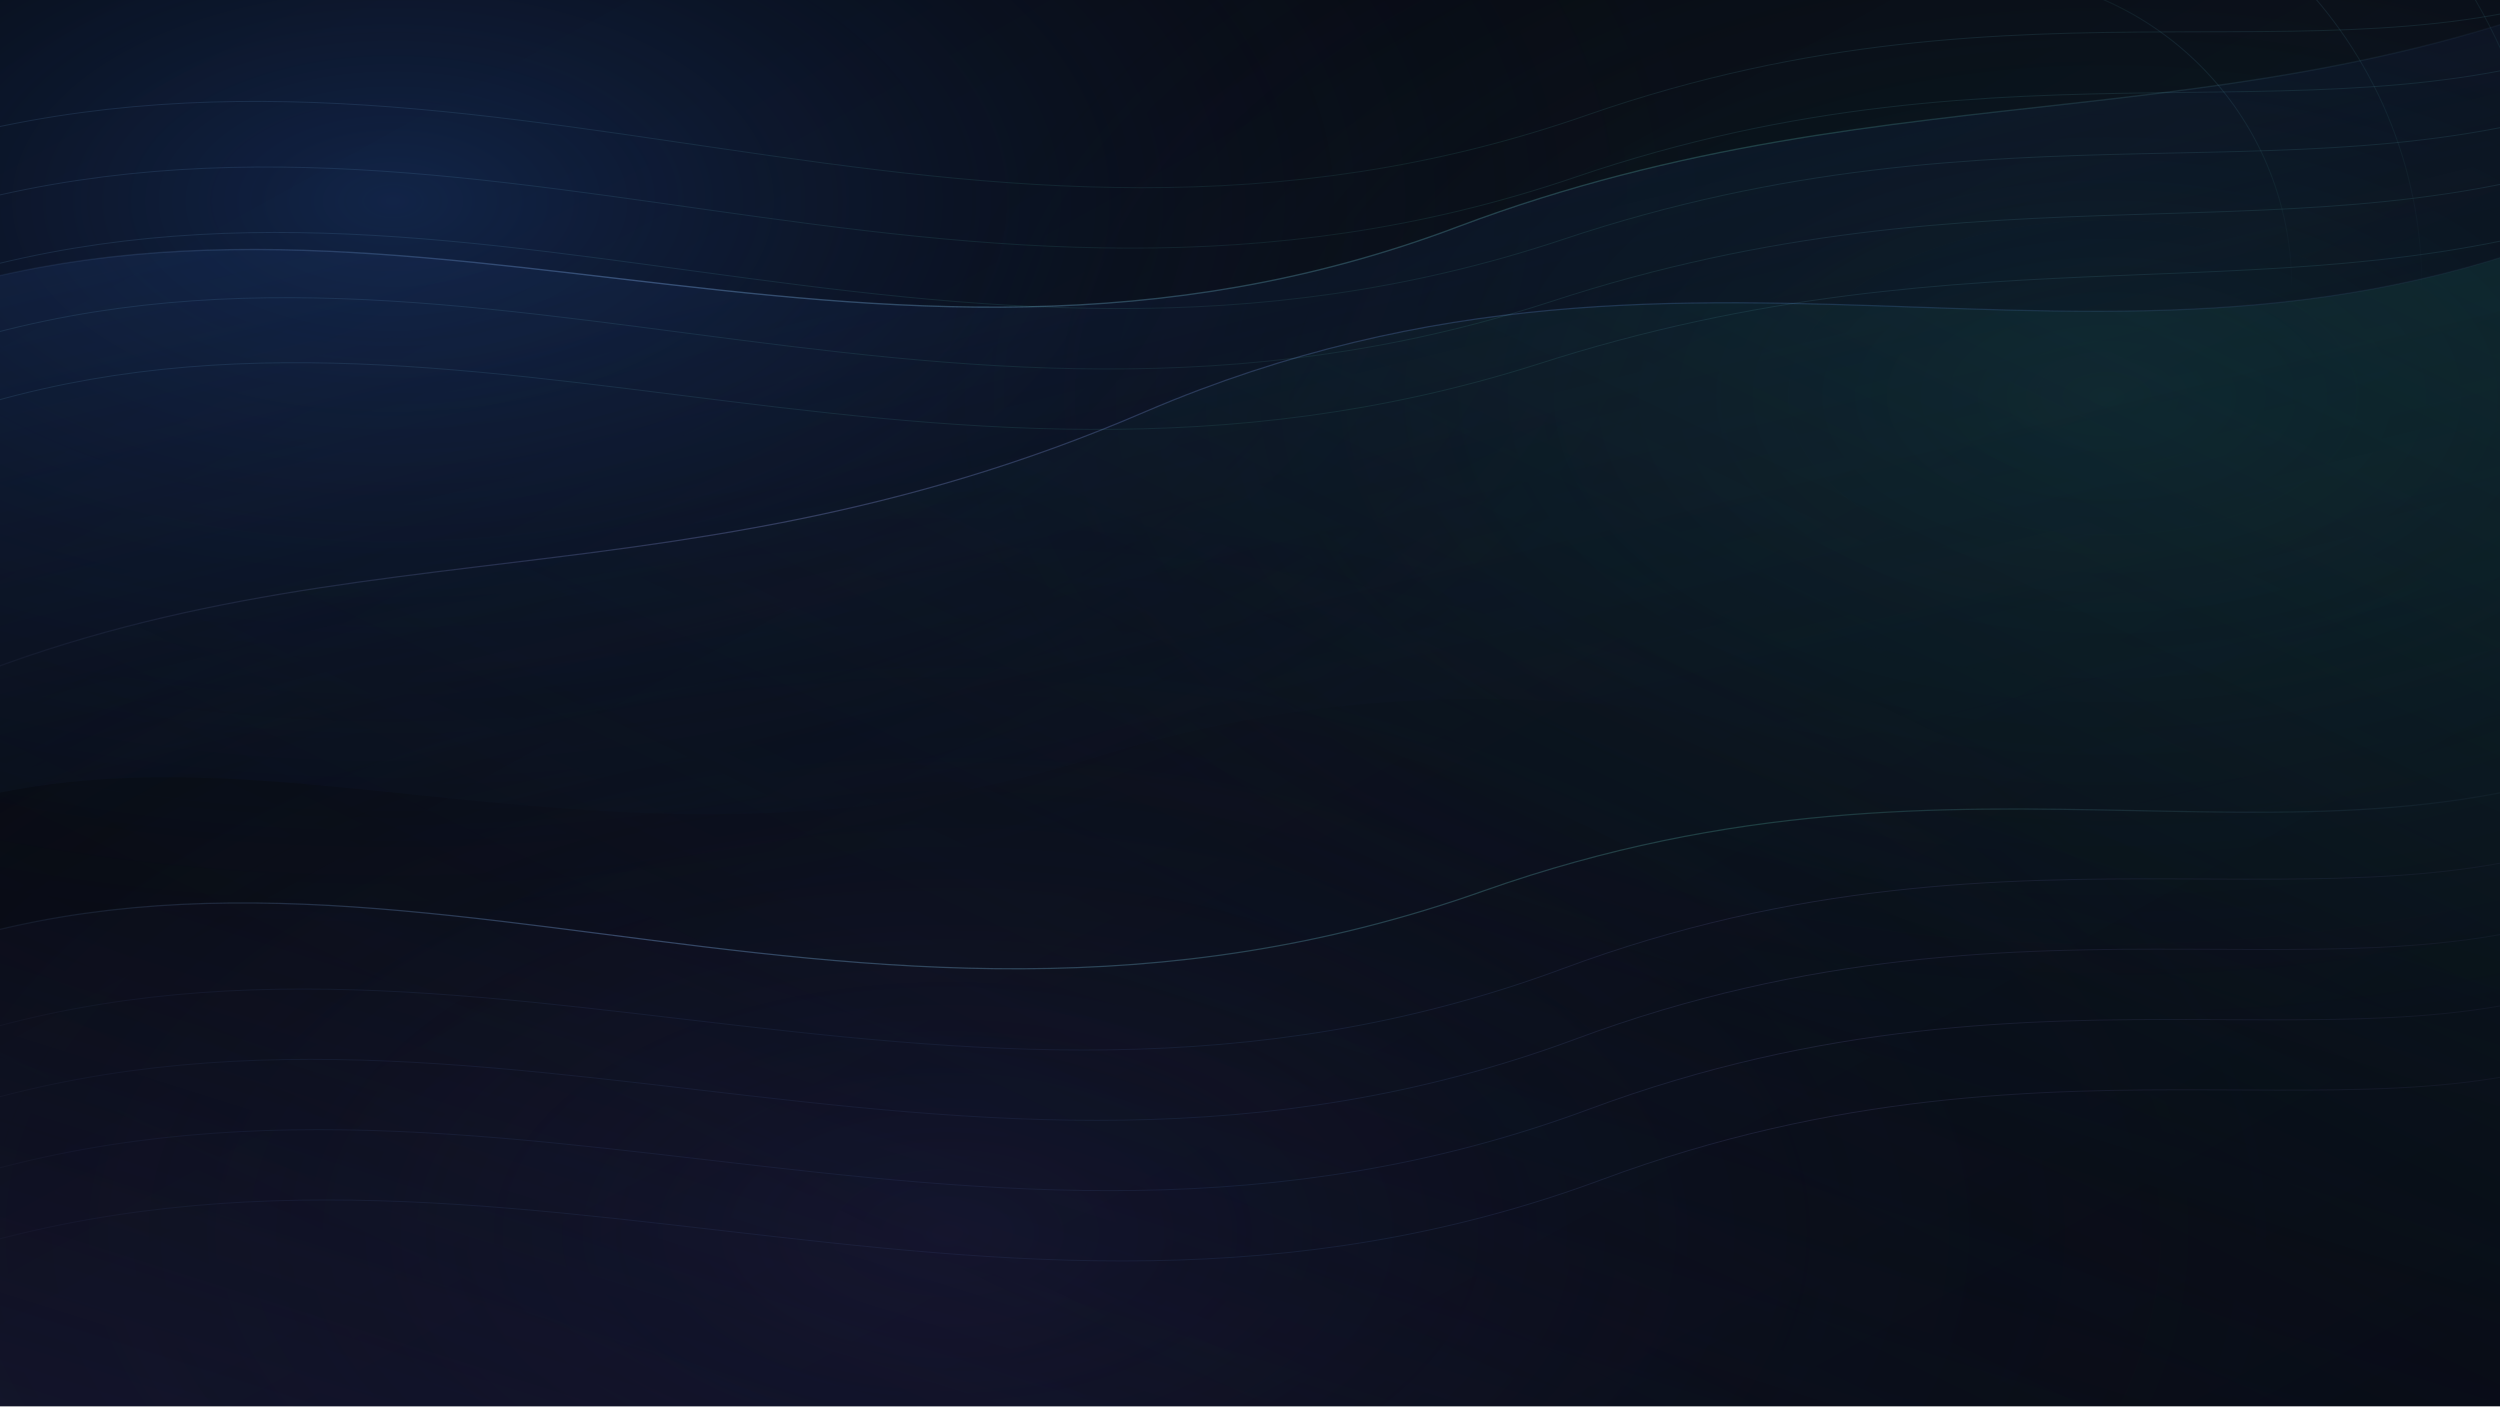
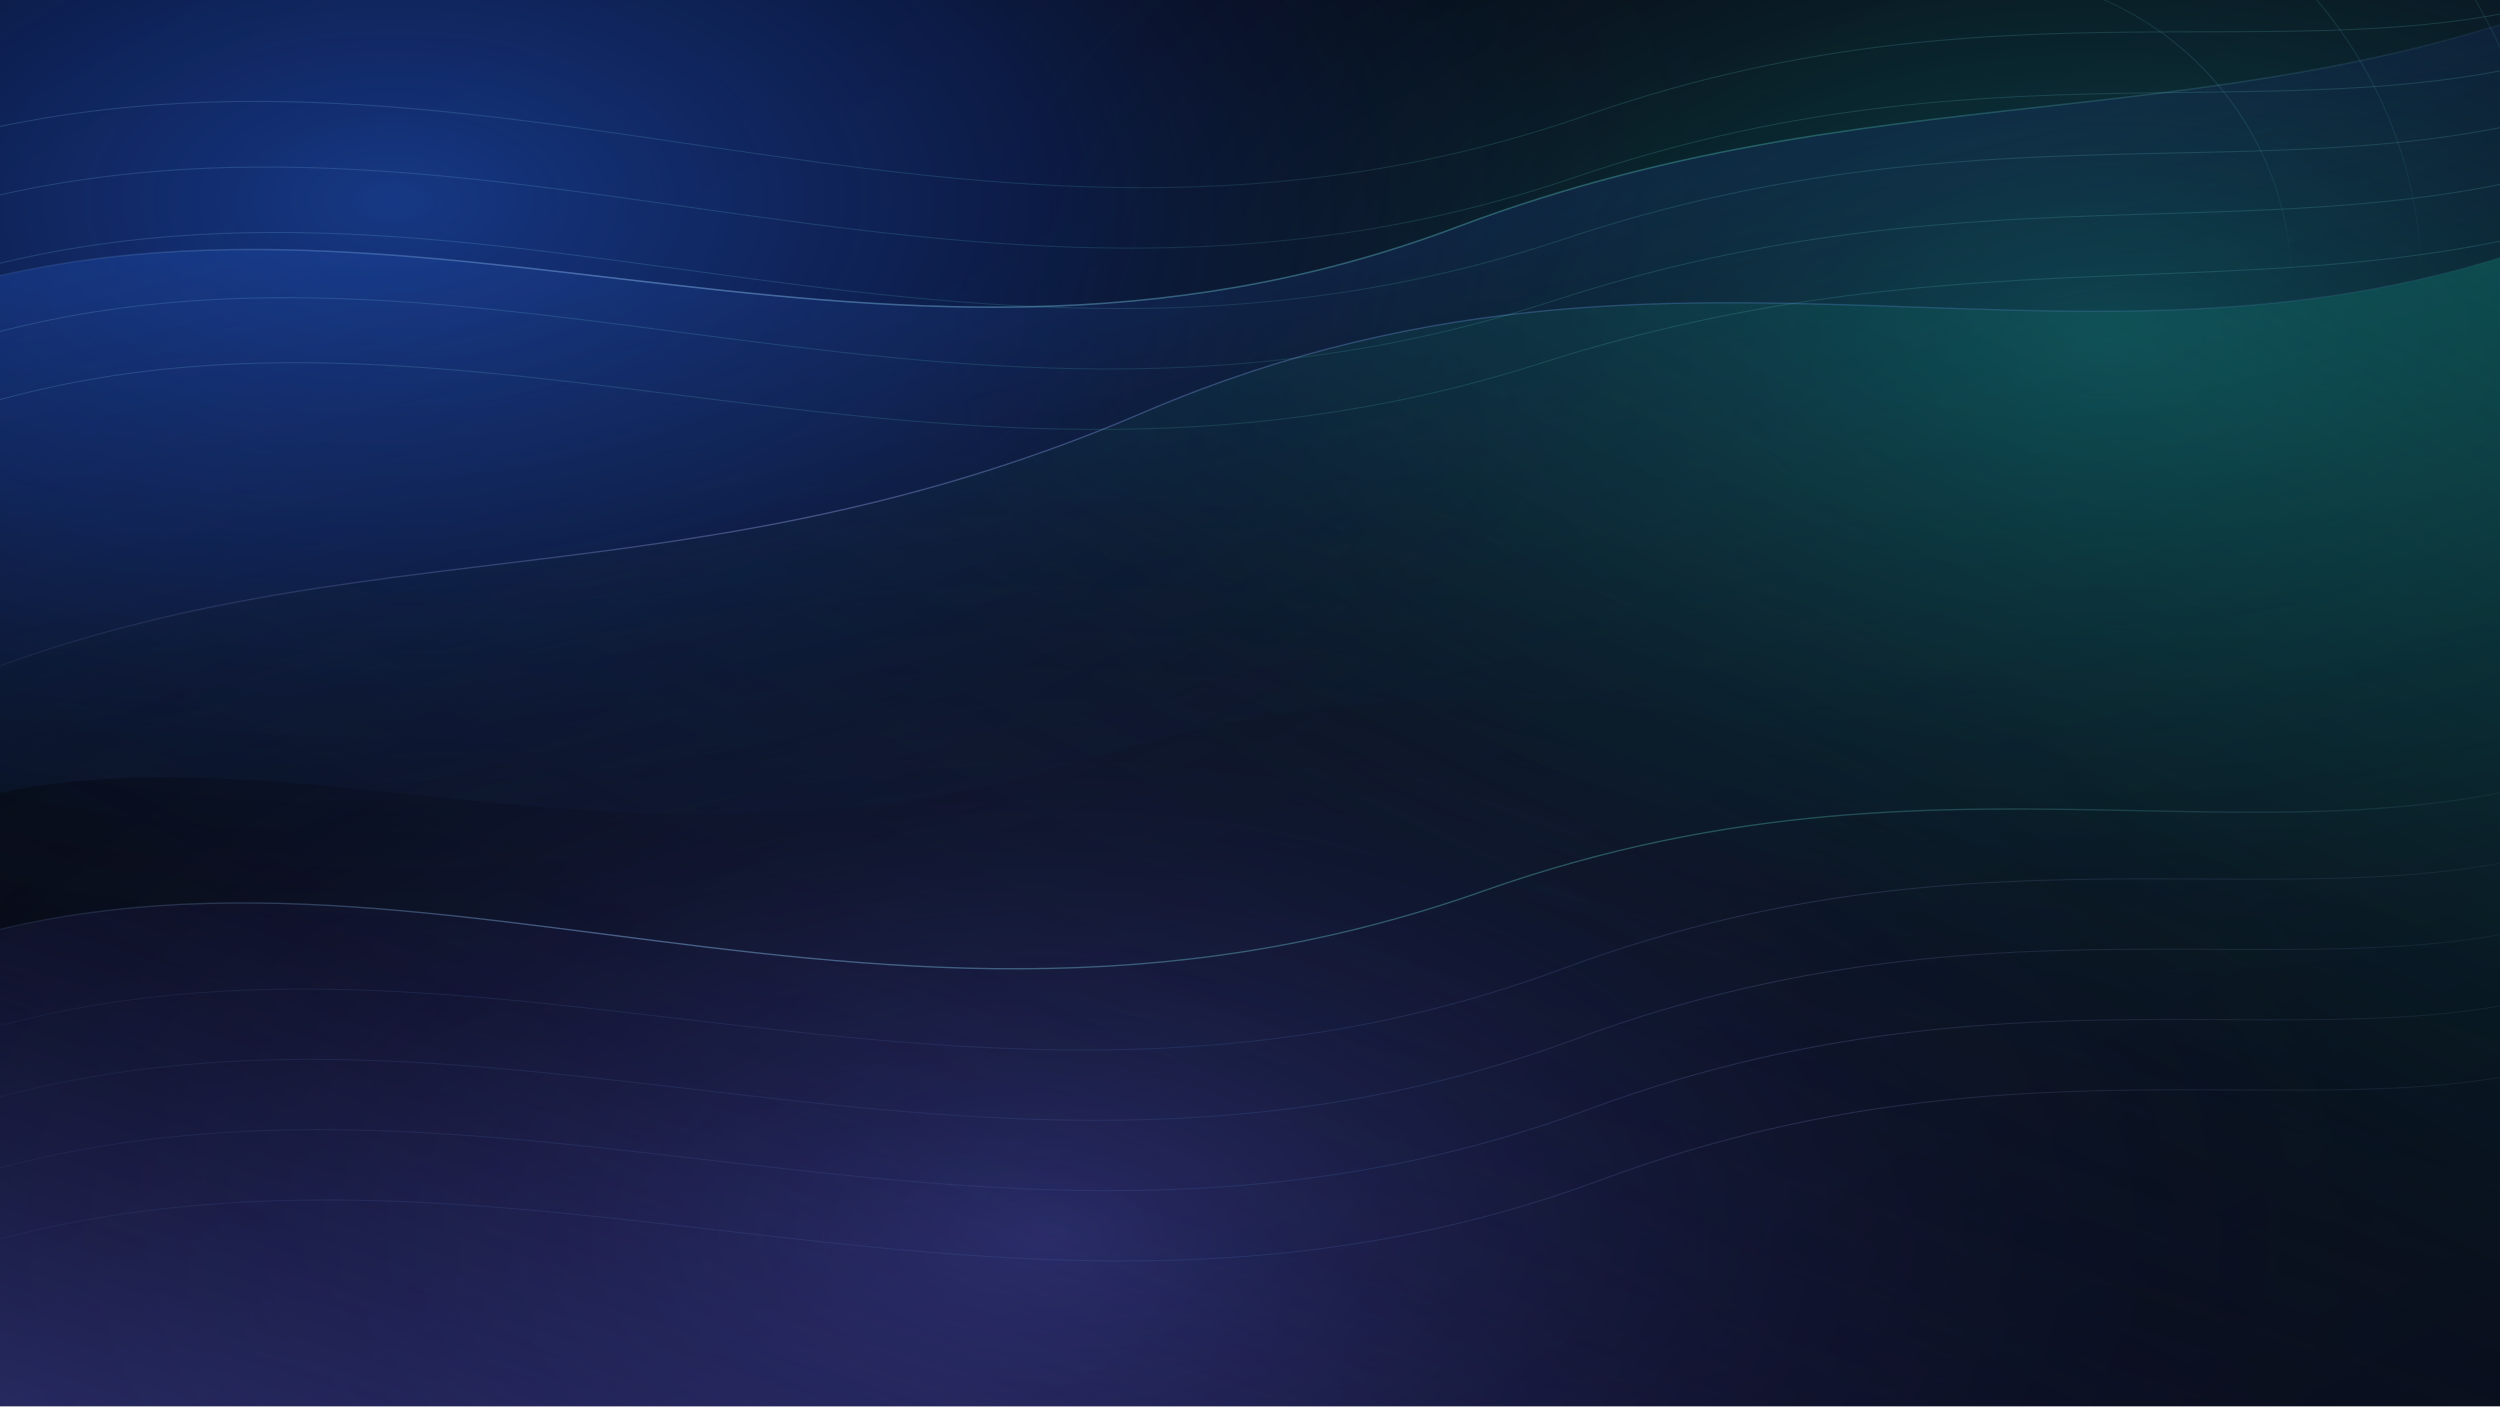
<svg xmlns="http://www.w3.org/2000/svg" viewBox="0 0 1920 1080" preserveAspectRatio="xMidYMid slice">
  <defs>
    <linearGradient id="baseD" x1="0%" y1="0%" x2="100%" y2="100%">
-       <stop offset="0%" stop-color="#06080e" />
-       <stop offset="50%" stop-color="#0a0e18" />
-       <stop offset="100%" stop-color="#060911" />
+       <stop offset="0%" stop-color="#050811" />
+       <stop offset="50%" stop-color="#090e1c" />
+       <stop offset="100%" stop-color="#050811" />
    </linearGradient>
-     <radialGradient id="causticSapphireD" cx="16%" cy="14%" r="54%">
-       <stop offset="0%" stop-color="#1e4388" stop-opacity="0.46" />
-       <stop offset="50%" stop-color="#132952" stop-opacity="0.20" />
-       <stop offset="100%" stop-color="#0a0e18" stop-opacity="0" />
+     <radialGradient id="causticCobaltD" cx="16%" cy="14%" r="54%">
+       <stop offset="0%" stop-color="#2563eb" stop-opacity="0.52" />
+       <stop offset="48%" stop-color="#1d4ed8" stop-opacity="0.24" />
+       <stop offset="100%" stop-color="#090e1c" stop-opacity="0" />
    </radialGradient>
-     <radialGradient id="causticTealD" cx="84%" cy="28%" r="48%">
-       <stop offset="0%" stop-color="#124a4c" stop-opacity="0.34" />
-       <stop offset="52%" stop-color="#0d2b31" stop-opacity="0.16" />
-       <stop offset="100%" stop-color="#0a0e18" stop-opacity="0" />
+     <radialGradient id="causticTealD" cx="84%" cy="24%" r="48%">
+       <stop offset="0%" stop-color="#14b8a6" stop-opacity="0.38" />
+       <stop offset="50%" stop-color="#0f766e" stop-opacity="0.18" />
+       <stop offset="100%" stop-color="#090e1c" stop-opacity="0" />
    </radialGradient>
-     <radialGradient id="causticIndigoD" cx="38%" cy="88%" r="56%">
-       <stop offset="0%" stop-color="#272258" stop-opacity="0.38" />
-       <stop offset="54%" stop-color="#141432" stop-opacity="0.16" />
-       <stop offset="100%" stop-color="#060911" stop-opacity="0" />
+     <radialGradient id="causticIndigoD" cx="42%" cy="88%" r="56%">
+       <stop offset="0%" stop-color="#6366f1" stop-opacity="0.44" />
+       <stop offset="52%" stop-color="#312e81" stop-opacity="0.20" />
+       <stop offset="100%" stop-color="#050811" stop-opacity="0" />
    </radialGradient>
    <linearGradient id="foldD1" x1="10%" y1="0%" x2="88%" y2="100%">
-       <stop offset="0%" stop-color="#1e3d75" stop-opacity="0.42" />
-       <stop offset="48%" stop-color="#12213f" stop-opacity="0.26" />
-       <stop offset="100%" stop-color="#080c15" stop-opacity="0" />
+       <stop offset="0%" stop-color="#2563eb" stop-opacity="0.44" />
+       <stop offset="48%" stop-color="#172f62" stop-opacity="0.28" />
+       <stop offset="100%" stop-color="#070c17" stop-opacity="0" />
    </linearGradient>
    <linearGradient id="foldD2" x1="100%" y1="12%" x2="18%" y2="92%">
-       <stop offset="0%" stop-color="#144444" stop-opacity="0.36" />
-       <stop offset="48%" stop-color="#0f1e2c" stop-opacity="0.20" />
-       <stop offset="100%" stop-color="#070a11" stop-opacity="0" />
+       <stop offset="0%" stop-color="#0f766e" stop-opacity="0.42" />
+       <stop offset="48%" stop-color="#0f2536" stop-opacity="0.24" />
+       <stop offset="100%" stop-color="#060912" stop-opacity="0" />
    </linearGradient>
    <linearGradient id="foldD3" x1="0%" y1="100%" x2="92%" y2="18%">
-       <stop offset="0%" stop-color="#262252" stop-opacity="0.40" />
-       <stop offset="50%" stop-color="#13162a" stop-opacity="0.20" />
-       <stop offset="100%" stop-color="#070a11" stop-opacity="0" />
+       <stop offset="0%" stop-color="#6366f1" stop-opacity="0.42" />
+       <stop offset="50%" stop-color="#1d1b4a" stop-opacity="0.24" />
+       <stop offset="100%" stop-color="#060912" stop-opacity="0" />
    </linearGradient>
    <linearGradient id="ridgeD1" x1="0%" y1="0%" x2="100%" y2="0%">
-       <stop offset="0%" stop-color="#8cbdff" stop-opacity="0" />
-       <stop offset="28%" stop-color="#8cbdff" stop-opacity="0.32" />
-       <stop offset="68%" stop-color="#6ee7d2" stop-opacity="0.20" />
-       <stop offset="100%" stop-color="#8cbdff" stop-opacity="0" />
+       <stop offset="0%" stop-color="#93c5fd" stop-opacity="0" />
+       <stop offset="28%" stop-color="#93c5fd" stop-opacity="0.42" />
+       <stop offset="68%" stop-color="#5eead4" stop-opacity="0.28" />
+       <stop offset="100%" stop-color="#93c5fd" stop-opacity="0" />
    </linearGradient>
    <linearGradient id="ridgeD2" x1="0%" y1="0%" x2="100%" y2="0%">
-       <stop offset="0%" stop-color="#a2adff" stop-opacity="0" />
-       <stop offset="34%" stop-color="#a2adff" stop-opacity="0.26" />
-       <stop offset="72%" stop-color="#60a5fa" stop-opacity="0.18" />
-       <stop offset="100%" stop-color="#a2adff" stop-opacity="0" />
+       <stop offset="0%" stop-color="#a5b4fc" stop-opacity="0" />
+       <stop offset="34%" stop-color="#a5b4fc" stop-opacity="0.34" />
+       <stop offset="72%" stop-color="#60a5fa" stop-opacity="0.24" />
+       <stop offset="100%" stop-color="#a5b4fc" stop-opacity="0" />
    </linearGradient>
    <linearGradient id="contourD1" x1="0%" y1="0%" x2="100%" y2="100%">
-       <stop offset="0%" stop-color="#82b4ff" stop-opacity="0" />
-       <stop offset="28%" stop-color="#82b4ff" stop-opacity="0.13" />
-       <stop offset="70%" stop-color="#5cd8c2" stop-opacity="0.10" />
-       <stop offset="100%" stop-color="#82b4ff" stop-opacity="0" />
+       <stop offset="0%" stop-color="#93c5fd" stop-opacity="0" />
+       <stop offset="28%" stop-color="#93c5fd" stop-opacity="0.18" />
+       <stop offset="70%" stop-color="#5eead4" stop-opacity="0.14" />
+       <stop offset="100%" stop-color="#93c5fd" stop-opacity="0" />
    </linearGradient>
    <linearGradient id="contourD2" x1="100%" y1="0%" x2="0%" y2="100%">
-       <stop offset="0%" stop-color="#a69eff" stop-opacity="0" />
-       <stop offset="32%" stop-color="#a69eff" stop-opacity="0.12" />
-       <stop offset="70%" stop-color="#6aa6ff" stop-opacity="0.09" />
-       <stop offset="100%" stop-color="#a69eff" stop-opacity="0" />
+       <stop offset="0%" stop-color="#a5b4fc" stop-opacity="0" />
+       <stop offset="32%" stop-color="#a5b4fc" stop-opacity="0.16" />
+       <stop offset="70%" stop-color="#60a5fa" stop-opacity="0.12" />
+       <stop offset="100%" stop-color="#a5b4fc" stop-opacity="0" />
    </linearGradient>
    <radialGradient id="arcFadeD" cx="78%" cy="22%" r="36%">
-       <stop offset="0%" stop-color="#79b0ff" stop-opacity="0.14" />
-       <stop offset="65%" stop-color="#58d6c0" stop-opacity="0.06" />
+       <stop offset="0%" stop-color="#79b0ff" stop-opacity="0.18" />
+       <stop offset="65%" stop-color="#5eead4" stop-opacity="0.08" />
      <stop offset="100%" stop-color="#79b0ff" stop-opacity="0" />
    </radialGradient>
  </defs>
  <rect width="1920" height="1080" fill="url(#baseD)" />
-   <rect width="1920" height="1080" fill="url(#causticSapphireD)" />
+   <rect width="1920" height="1080" fill="url(#causticCobaltD)" />
  <rect width="1920" height="1080" fill="url(#causticTealD)" />
  <rect width="1920" height="1080" fill="url(#causticIndigoD)" />
  <path d="M-120,250 C280,82 660,348 1120,174 C1460,46 1740,118 2060,-36 L2060,640 C1660,710 1320,432 840,582 C440,706 160,510 -120,650 Z" fill="url(#foldD1)" />
  <path d="M2040,150 C1640,346 1320,128 880,316 C500,480 220,388 -120,564 L-120,1180 L2040,1180 Z" fill="url(#foldD2)" />
  <path d="M-140,764 C260,568 640,862 1140,684 C1520,550 1780,694 2060,564 L2060,1180 L-140,1180 Z" fill="url(#foldD3)" />
-   <path d="M-120,250 C280,82 660,348 1120,174 C1460,46 1740,118 2060,-36" fill="none" stroke="url(#ridgeD1)" stroke-width="1.05" />
-   <path d="M2040,150 C1640,346 1320,128 880,316 C500,480 220,388 -120,564" fill="none" stroke="url(#ridgeD2)" stroke-width="0.95" />
-   <path d="M-140,764 C260,568 640,862 1140,684 C1520,550 1780,694 2060,564" fill="none" stroke="url(#ridgeD1)" stroke-width="0.95" />
-   <g fill="none" stroke="url(#arcFadeD)" stroke-width="0.75">
+   <path d="M-120,250 C280,82 660,348 1120,174 C1460,46 1740,118 2060,-36" fill="none" stroke="url(#ridgeD1)" stroke-width="1.2" />
+   <path d="M2040,150 C1640,346 1320,128 880,316 C500,480 220,388 -120,564" fill="none" stroke="url(#ridgeD2)" stroke-width="1.05" />
+   <path d="M-140,764 C260,568 640,862 1140,684 C1520,550 1780,694 2060,564" fill="none" stroke="url(#ridgeD1)" stroke-width="1.05" />
+   <g fill="none" stroke="url(#arcFadeD)" stroke-width="0.85">
    <circle cx="1520" cy="220" r="240" />
    <circle cx="1520" cy="220" r="340" />
    <circle cx="1520" cy="220" r="440" />
  </g>
-   <g fill="none" stroke="url(#contourD1)" stroke-width="0.75">
+   <g fill="none" stroke="url(#contourD1)" stroke-width="0.82">
    <path d="M-80,118 C360,-20 740,256 1220,88 C1560,-30 1800,72 2020,-18" />
    <path d="M-80,172 C350,28 730,300 1210,136 C1550,20 1790,116 2020,26" />
    <path d="M-80,226 C340,76 720,344 1200,184 C1540,70 1780,160 2020,70" />
    <path d="M-80,280 C330,124 710,388 1190,232 C1530,120 1770,204 2020,114" />
    <path d="M-80,334 C320,172 700,432 1180,280 C1520,170 1760,248 2020,158" />
  </g>
-   <g fill="none" stroke="url(#contourD2)" stroke-width="0.72">
+   <g fill="none" stroke="url(#contourD2)" stroke-width="0.8">
    <path d="M-100,822 C320,644 720,922 1200,744 C1560,610 1820,734 2040,624" />
    <path d="M-100,876 C330,698 730,976 1210,798 C1570,664 1830,788 2040,678" />
    <path d="M-100,930 C340,752 740,1030 1220,852 C1580,718 1840,842 2040,732" />
    <path d="M-100,984 C350,806 750,1084 1230,906 C1590,772 1850,896 2040,786" />
  </g>
</svg>
